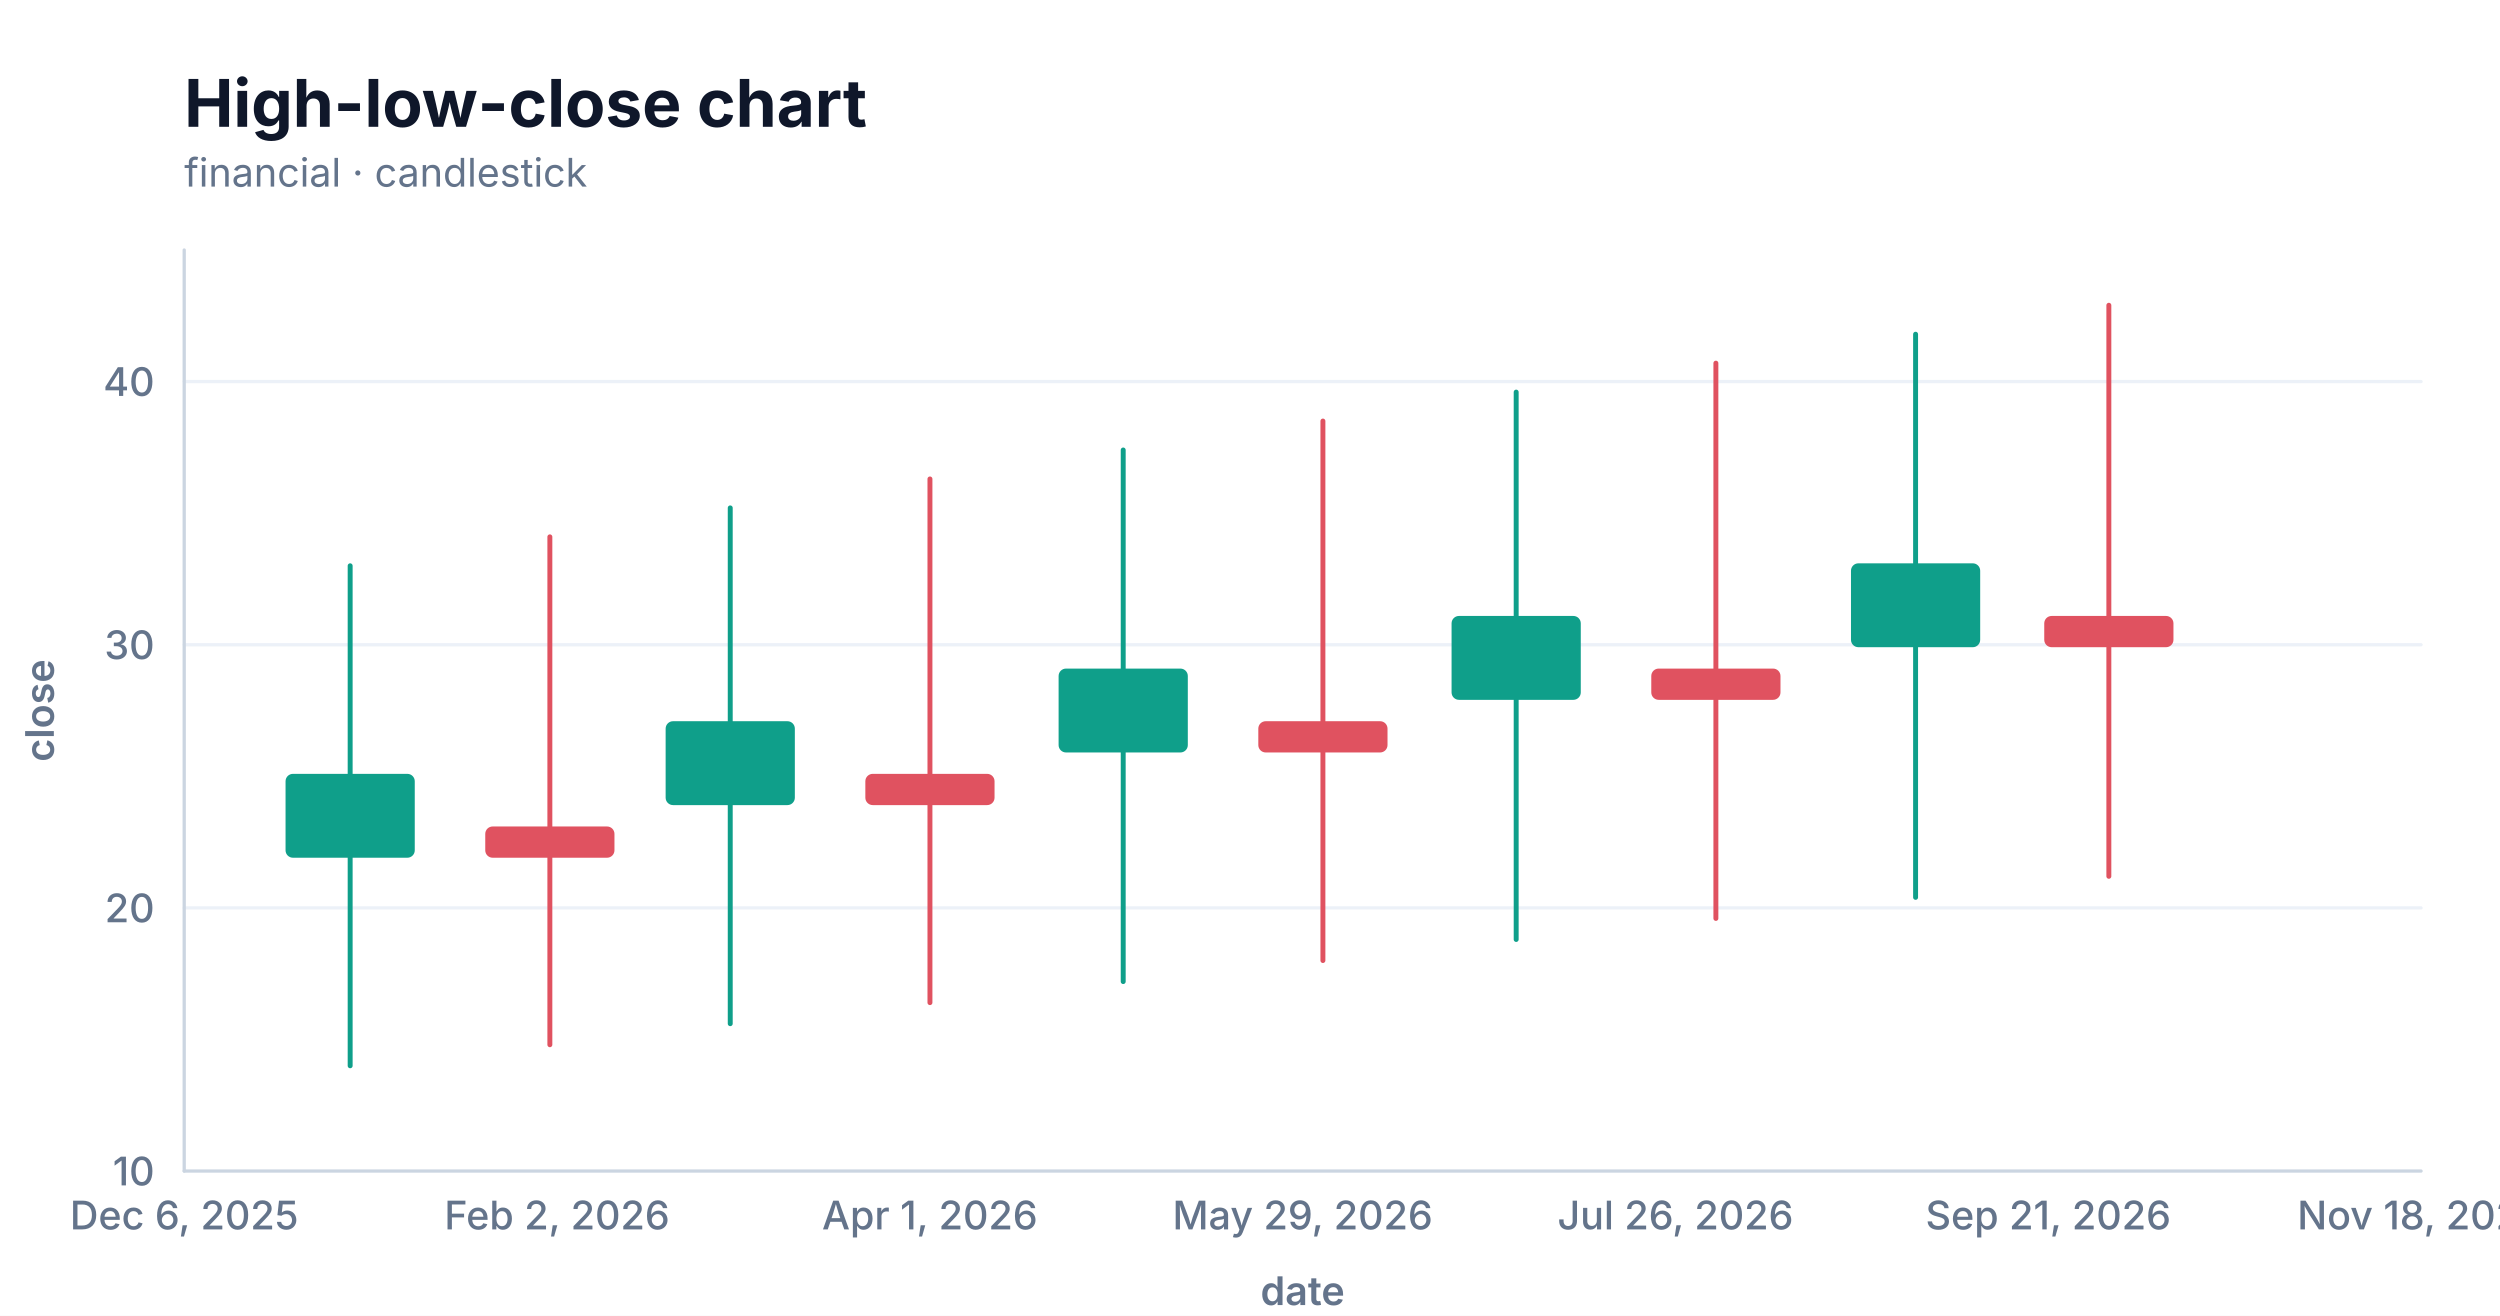
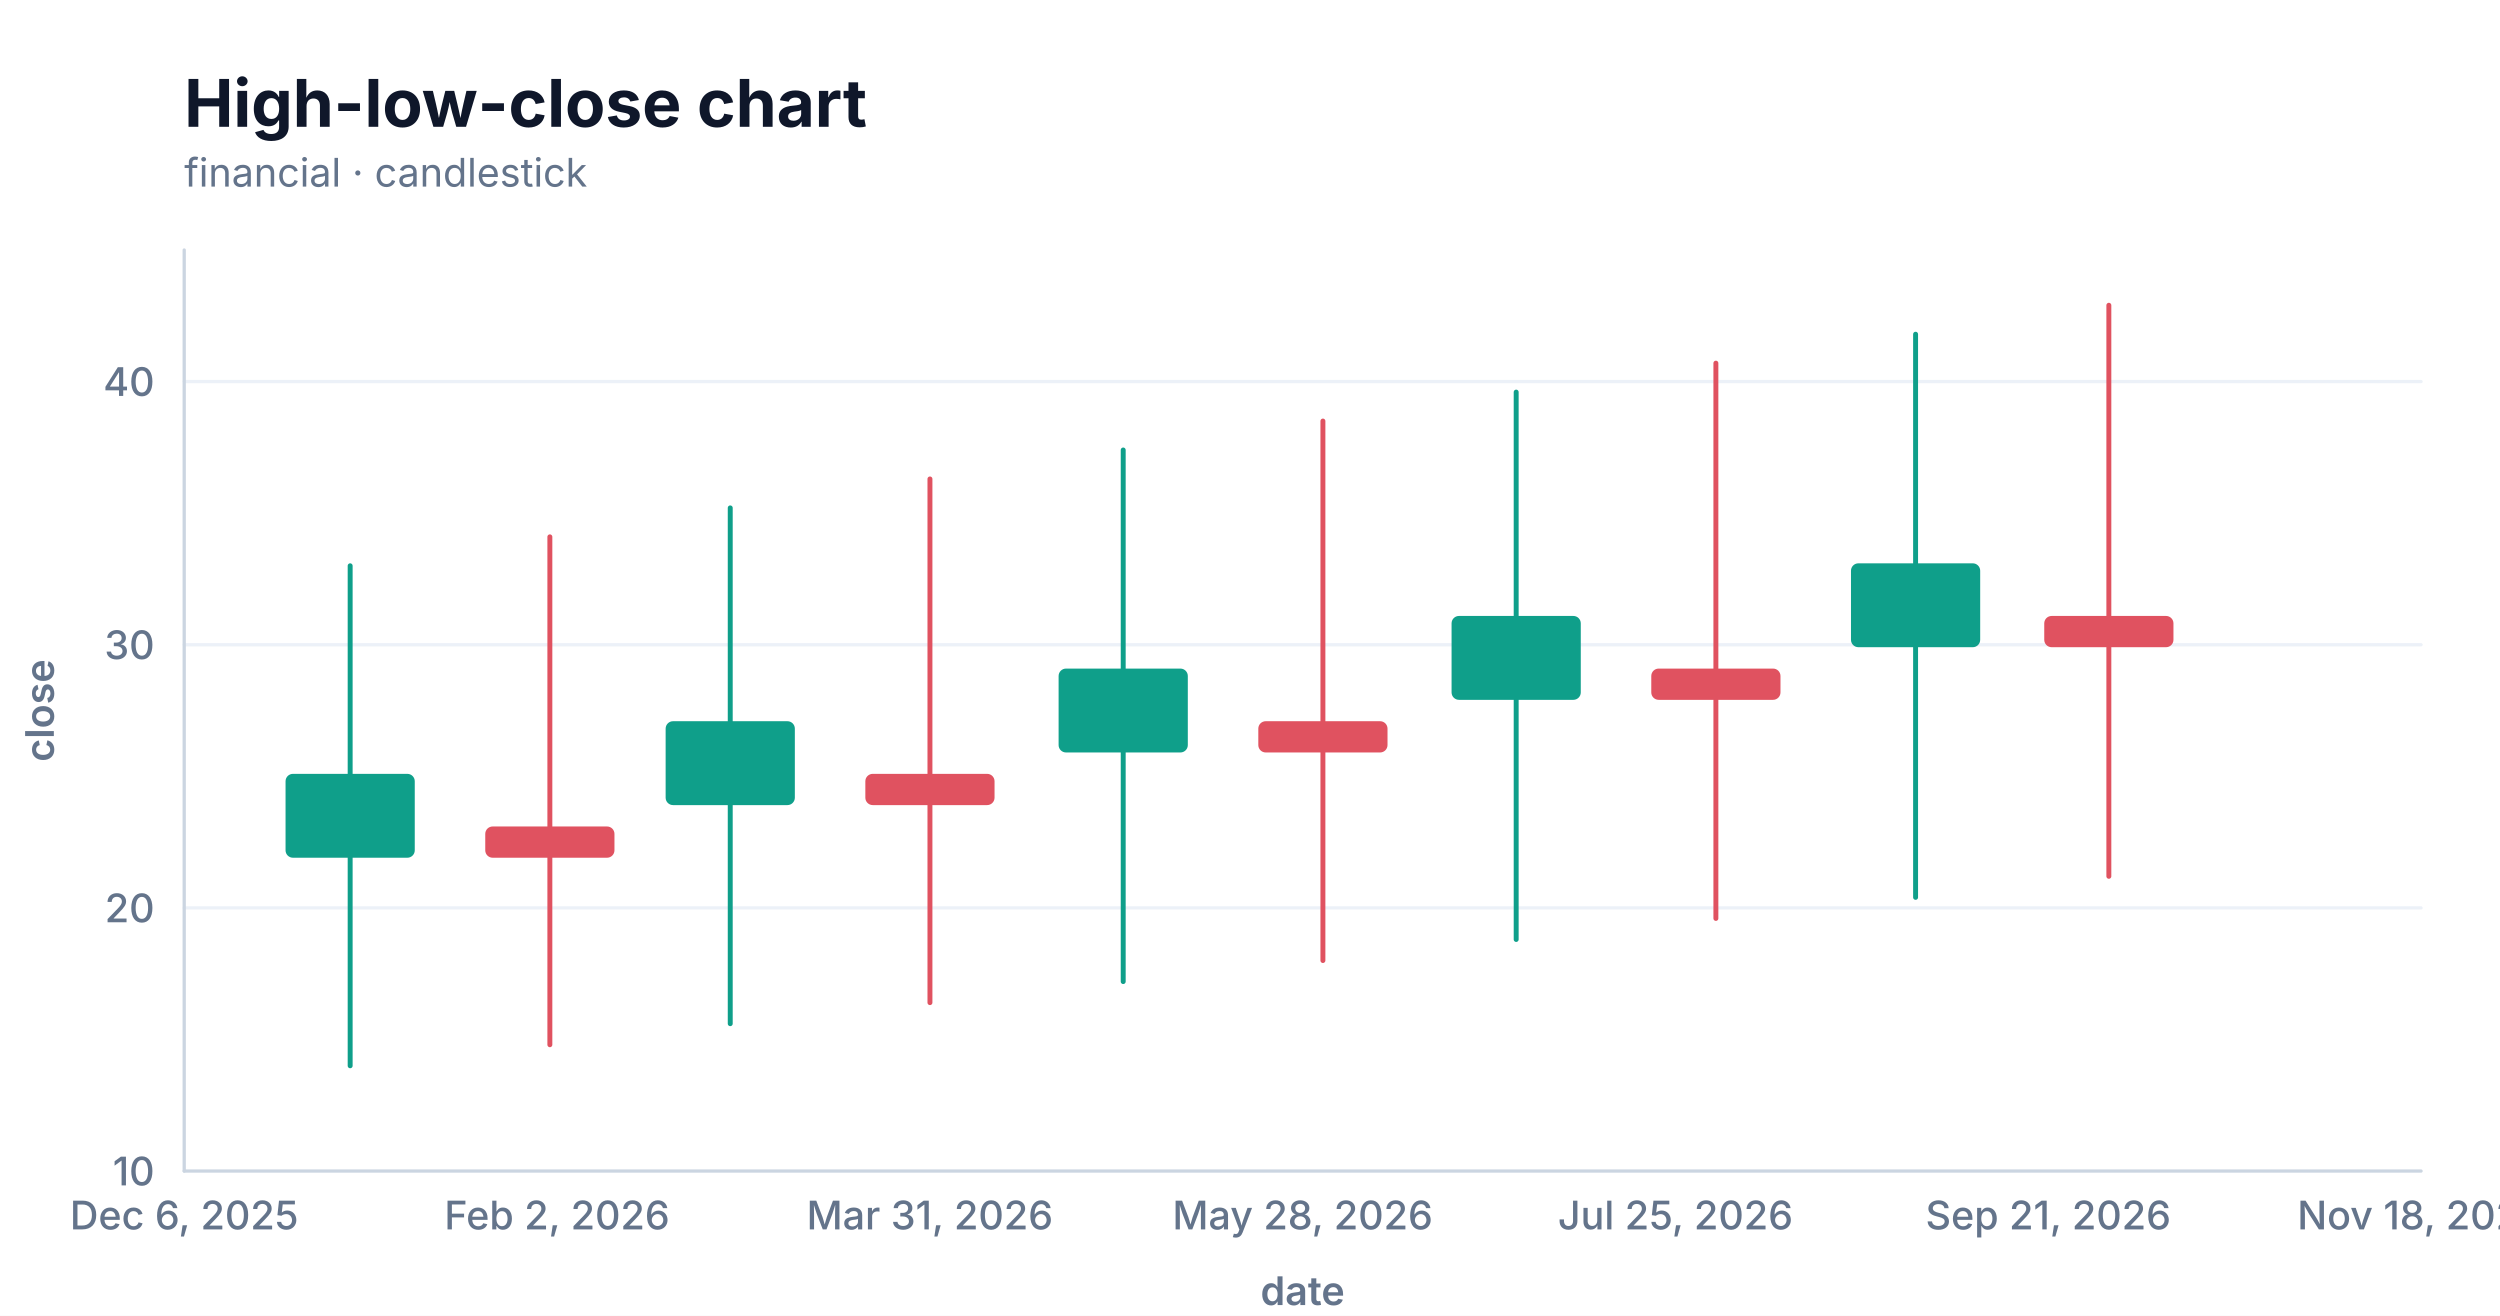
<svg xmlns="http://www.w3.org/2000/svg" width="760" height="400" viewBox="0 0 760 400" role="img" aria-labelledby="title description">
  <defs>
    <clipPath id="clip-1">
      <rect x="56" y="76" width="680" height="280" />
    </clipPath>
  </defs>
  <rect width="100%" height="100%" fill="#ffffff" />
  <g data-scene-node="scene:root">
    <line data-scene-node="axis-y:grid:1" opacity="0.82" x1="56" y1="276" x2="736" y2="276" fill="none" stroke="#e8eef6" stroke-width="1" stroke-linecap="round" />
    <line data-scene-node="axis-y:grid:2" opacity="0.82" x1="56" y1="196" x2="736" y2="196" fill="none" stroke="#e8eef6" stroke-width="1" stroke-linecap="round" />
    <line data-scene-node="axis-y:grid:3" opacity="0.82" x1="56" y1="116" x2="736" y2="116" fill="none" stroke="#e8eef6" stroke-width="1" stroke-linecap="round" />
    <g data-scene-node="layer-0:group" clip-path="url(#clip-1)">
      <line data-scene-node="layer-0:financial-wick:0" x1="106.447" y1="172" x2="106.447" y2="324" fill="none" stroke="#0f9f8a" stroke-width="1.5" stroke-linecap="round" />
      <line data-scene-node="layer-0:financial-wick:1" x1="167.157" y1="163.2" x2="167.157" y2="317.6" fill="none" stroke="#e05260" stroke-width="1.5" stroke-linecap="round" />
      <line data-scene-node="layer-0:financial-wick:2" x1="221.993" y1="154.4" x2="221.993" y2="311.2" fill="none" stroke="#0f9f8a" stroke-width="1.5" stroke-linecap="round" />
      <line data-scene-node="layer-0:financial-wick:3" x1="282.703" y1="145.6" x2="282.703" y2="304.8" fill="none" stroke="#e05260" stroke-width="1.5" stroke-linecap="round" />
      <line data-scene-node="layer-0:financial-wick:4" x1="341.455" y1="136.8" x2="341.455" y2="298.4" fill="none" stroke="#0f9f8a" stroke-width="1.5" stroke-linecap="round" />
      <line data-scene-node="layer-0:financial-wick:5" x1="402.165" y1="128" x2="402.165" y2="292" fill="none" stroke="#e05260" stroke-width="1.5" stroke-linecap="round" />
      <line data-scene-node="layer-0:financial-wick:6" x1="460.917" y1="119.2" x2="460.917" y2="285.6" fill="none" stroke="#0f9f8a" stroke-width="1.5" stroke-linecap="round" />
      <line data-scene-node="layer-0:financial-wick:7" x1="521.628" y1="110.4" x2="521.628" y2="279.2" fill="none" stroke="#e05260" stroke-width="1.5" stroke-linecap="round" />
      <line data-scene-node="layer-0:financial-wick:8" x1="582.338" y1="101.6" x2="582.338" y2="272.8" fill="none" stroke="#0f9f8a" stroke-width="1.5" stroke-linecap="round" />
      <line data-scene-node="layer-0:financial-wick:9" x1="641.09" y1="92.8" x2="641.09" y2="266.4" fill="none" stroke="#e05260" stroke-width="1.5" stroke-linecap="round" />
      <rect data-scene-node="layer-0:financial-body:0" x="87.558" y="236" width="37.778" height="24" rx="1.5" fill="#0f9f8a" stroke="#0f9f8a" stroke-width="1.5" />
      <rect data-scene-node="layer-0:financial-body:1" x="148.268" y="252" width="37.778" height="8" rx="1.5" fill="#e05260" stroke="#e05260" stroke-width="1.5" />
      <rect data-scene-node="layer-0:financial-body:2" x="203.104" y="220" width="37.778" height="24" rx="1.5" fill="#0f9f8a" stroke="#0f9f8a" stroke-width="1.5" />
      <rect data-scene-node="layer-0:financial-body:3" x="263.814" y="236" width="37.778" height="8" rx="1.5" fill="#e05260" stroke="#e05260" stroke-width="1.5" />
      <rect data-scene-node="layer-0:financial-body:4" x="322.566" y="204" width="37.778" height="24" rx="1.5" fill="#0f9f8a" stroke="#0f9f8a" stroke-width="1.5" />
      <rect data-scene-node="layer-0:financial-body:5" x="383.276" y="220" width="37.778" height="8" rx="1.5" fill="#e05260" stroke="#e05260" stroke-width="1.5" />
      <rect data-scene-node="layer-0:financial-body:6" x="442.028" y="188" width="37.778" height="24" rx="1.5" fill="#0f9f8a" stroke="#0f9f8a" stroke-width="1.5" />
      <rect data-scene-node="layer-0:financial-body:7" x="502.739" y="204" width="37.778" height="8" rx="1.5" fill="#e05260" stroke="#e05260" stroke-width="1.5" />
      <rect data-scene-node="layer-0:financial-body:8" x="563.449" y="172" width="37.778" height="24" rx="1.5" fill="#0f9f8a" stroke="#0f9f8a" stroke-width="1.5" />
      <rect data-scene-node="layer-0:financial-body:9" x="622.201" y="188" width="37.778" height="8" rx="1.5" fill="#e05260" stroke="#e05260" stroke-width="1.5" />
    </g>
    <line data-scene-node="axis-x:line" x1="56" y1="356" x2="736" y2="356" fill="none" stroke="#cbd5e1" stroke-width="1" stroke-linecap="round" />
    <line data-scene-node="axis-y:line" x1="56" y1="76" x2="56" y2="356" fill="none" stroke="#cbd5e1" stroke-width="1" stroke-linecap="round" />
    <text data-scene-node="axis-x:label:0" x="56" y="365" fill="#64748b" font-family="Inter, ui-sans-serif, system-ui, -apple-system, BlinkMacSystemFont, &quot;Segoe UI&quot;, sans-serif" font-size="12" font-weight="500" text-anchor="middle" dominant-baseline="text-before-edge">Dec 6, 2025</text>
    <text data-scene-node="axis-x:label:1" x="169.333" y="365" fill="#64748b" font-family="Inter, ui-sans-serif, system-ui, -apple-system, BlinkMacSystemFont, &quot;Segoe UI&quot;, sans-serif" font-size="12" font-weight="500" text-anchor="middle" dominant-baseline="text-before-edge">Feb 2, 2026</text>
-     <text data-scene-node="axis-x:label:2" x="282.667" y="365" fill="#64748b" font-family="Inter, ui-sans-serif, system-ui, -apple-system, BlinkMacSystemFont, &quot;Segoe UI&quot;, sans-serif" font-size="12" font-weight="500" text-anchor="middle" dominant-baseline="text-before-edge">Apr 1, 2026</text>
-     <text data-scene-node="axis-x:label:3" x="396" y="365" fill="#64748b" font-family="Inter, ui-sans-serif, system-ui, -apple-system, BlinkMacSystemFont, &quot;Segoe UI&quot;, sans-serif" font-size="12" font-weight="500" text-anchor="middle" dominant-baseline="text-before-edge">May 29, 2026</text>
-     <text data-scene-node="axis-x:label:4" x="509.333" y="365" fill="#64748b" font-family="Inter, ui-sans-serif, system-ui, -apple-system, BlinkMacSystemFont, &quot;Segoe UI&quot;, sans-serif" font-size="12" font-weight="500" text-anchor="middle" dominant-baseline="text-before-edge">Jul 26, 2026</text>
+     <text data-scene-node="axis-x:label:2" x="282.667" y="365" fill="#64748b" font-family="Inter, ui-sans-serif, system-ui, -apple-system, BlinkMacSystemFont, &quot;Segoe UI&quot;, sans-serif" font-size="12" font-weight="500" text-anchor="middle" dominant-baseline="text-before-edge">Mar 31, 2026</text>
+     <text data-scene-node="axis-x:label:3" x="396" y="365" fill="#64748b" font-family="Inter, ui-sans-serif, system-ui, -apple-system, BlinkMacSystemFont, &quot;Segoe UI&quot;, sans-serif" font-size="12" font-weight="500" text-anchor="middle" dominant-baseline="text-before-edge">May 28, 2026</text>
+     <text data-scene-node="axis-x:label:4" x="509.333" y="365" fill="#64748b" font-family="Inter, ui-sans-serif, system-ui, -apple-system, BlinkMacSystemFont, &quot;Segoe UI&quot;, sans-serif" font-size="12" font-weight="500" text-anchor="middle" dominant-baseline="text-before-edge">Jul 25, 2026</text>
    <text data-scene-node="axis-x:label:5" x="622.667" y="365" fill="#64748b" font-family="Inter, ui-sans-serif, system-ui, -apple-system, BlinkMacSystemFont, &quot;Segoe UI&quot;, sans-serif" font-size="12" font-weight="500" text-anchor="middle" dominant-baseline="text-before-edge">Sep 21, 2026</text>
    <text data-scene-node="axis-x:label:6" x="736" y="365" fill="#64748b" font-family="Inter, ui-sans-serif, system-ui, -apple-system, BlinkMacSystemFont, &quot;Segoe UI&quot;, sans-serif" font-size="12" font-weight="500" text-anchor="middle" dominant-baseline="text-before-edge">Nov 18, 2026</text>
    <text data-scene-node="axis-x:title" x="396" y="388" fill="#64748b" font-family="Inter, ui-sans-serif, system-ui, -apple-system, BlinkMacSystemFont, &quot;Segoe UI&quot;, sans-serif" font-size="12" font-weight="600" text-anchor="middle" dominant-baseline="text-before-edge">date</text>
    <text data-scene-node="axis-y:label:0" x="47" y="356" fill="#64748b" font-family="Inter, ui-sans-serif, system-ui, -apple-system, BlinkMacSystemFont, &quot;Segoe UI&quot;, sans-serif" font-size="12" font-weight="500" text-anchor="end" dominant-baseline="central">10</text>
    <text data-scene-node="axis-y:label:1" x="47" y="276" fill="#64748b" font-family="Inter, ui-sans-serif, system-ui, -apple-system, BlinkMacSystemFont, &quot;Segoe UI&quot;, sans-serif" font-size="12" font-weight="500" text-anchor="end" dominant-baseline="central">20</text>
    <text data-scene-node="axis-y:label:2" x="47" y="196" fill="#64748b" font-family="Inter, ui-sans-serif, system-ui, -apple-system, BlinkMacSystemFont, &quot;Segoe UI&quot;, sans-serif" font-size="12" font-weight="500" text-anchor="end" dominant-baseline="central">30</text>
    <text data-scene-node="axis-y:label:3" x="47" y="116" fill="#64748b" font-family="Inter, ui-sans-serif, system-ui, -apple-system, BlinkMacSystemFont, &quot;Segoe UI&quot;, sans-serif" font-size="12" font-weight="500" text-anchor="end" dominant-baseline="central">40</text>
    <text data-scene-node="axis-y:title" x="12" y="216" fill="#64748b" font-family="Inter, ui-sans-serif, system-ui, -apple-system, BlinkMacSystemFont, &quot;Segoe UI&quot;, sans-serif" font-size="12" font-weight="600" text-anchor="middle" dominant-baseline="central" transform="rotate(-90 12 216)">close</text>
    <text data-scene-node="chart:title" x="56" y="24" fill="#0f172a" font-family="Inter, ui-sans-serif, system-ui, -apple-system, BlinkMacSystemFont, &quot;Segoe UI&quot;, sans-serif" font-size="20" font-weight="700" text-anchor="start" dominant-baseline="text-before-edge">High-low-close chart</text>
    <text data-scene-node="chart:subtitle" x="56" y="48" fill="#64748b" font-family="Inter, ui-sans-serif, system-ui, -apple-system, BlinkMacSystemFont, &quot;Segoe UI&quot;, sans-serif" font-size="12" font-weight="400" text-anchor="start" dominant-baseline="text-before-edge">financial · candlestick</text>
  </g>
</svg>
